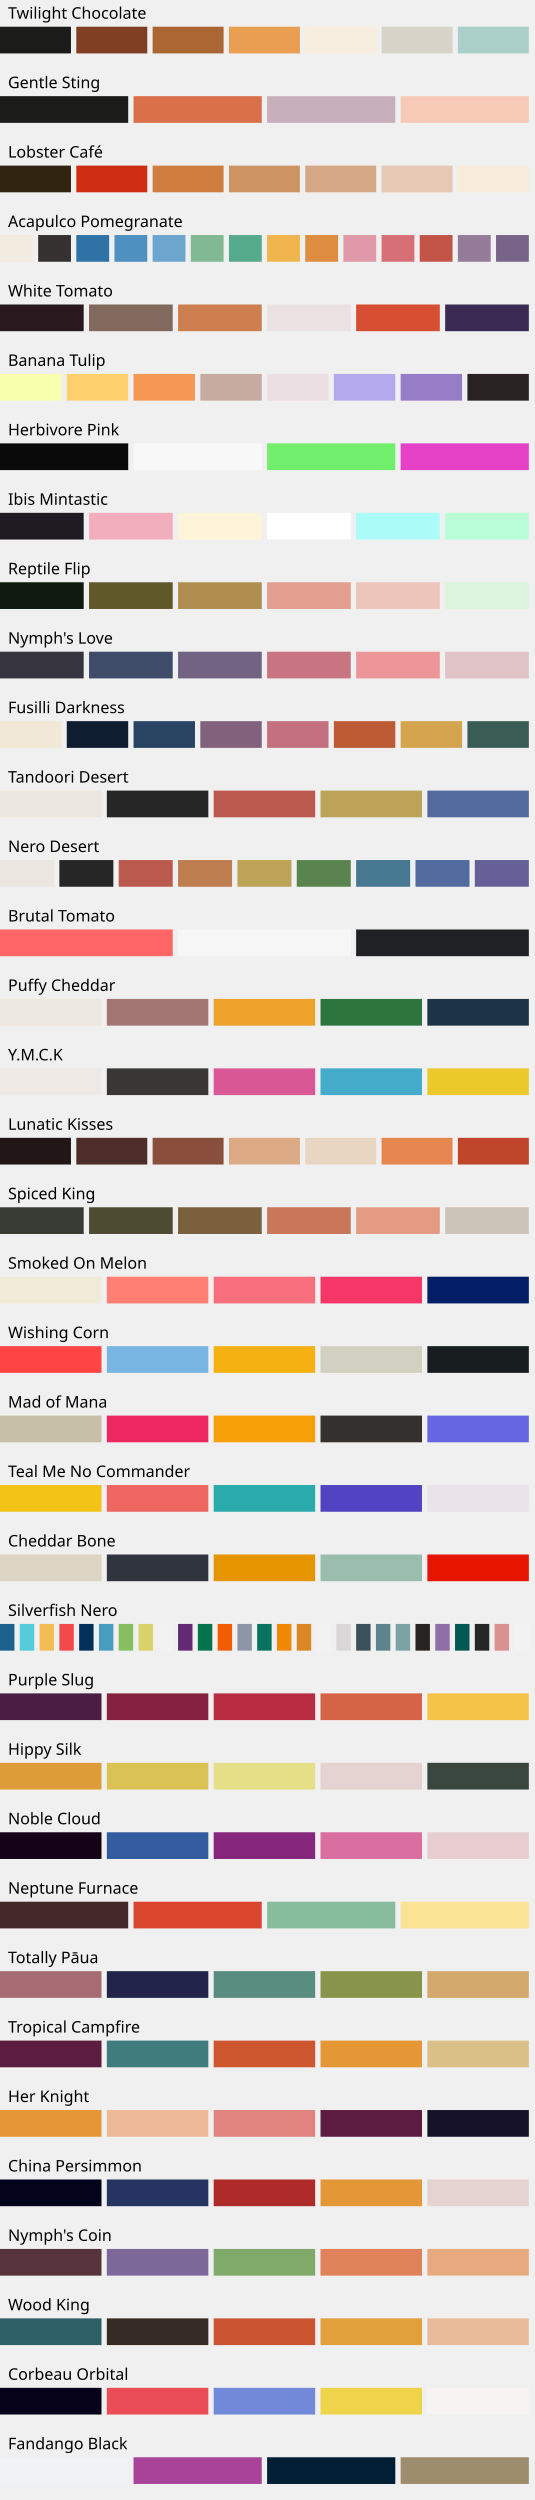
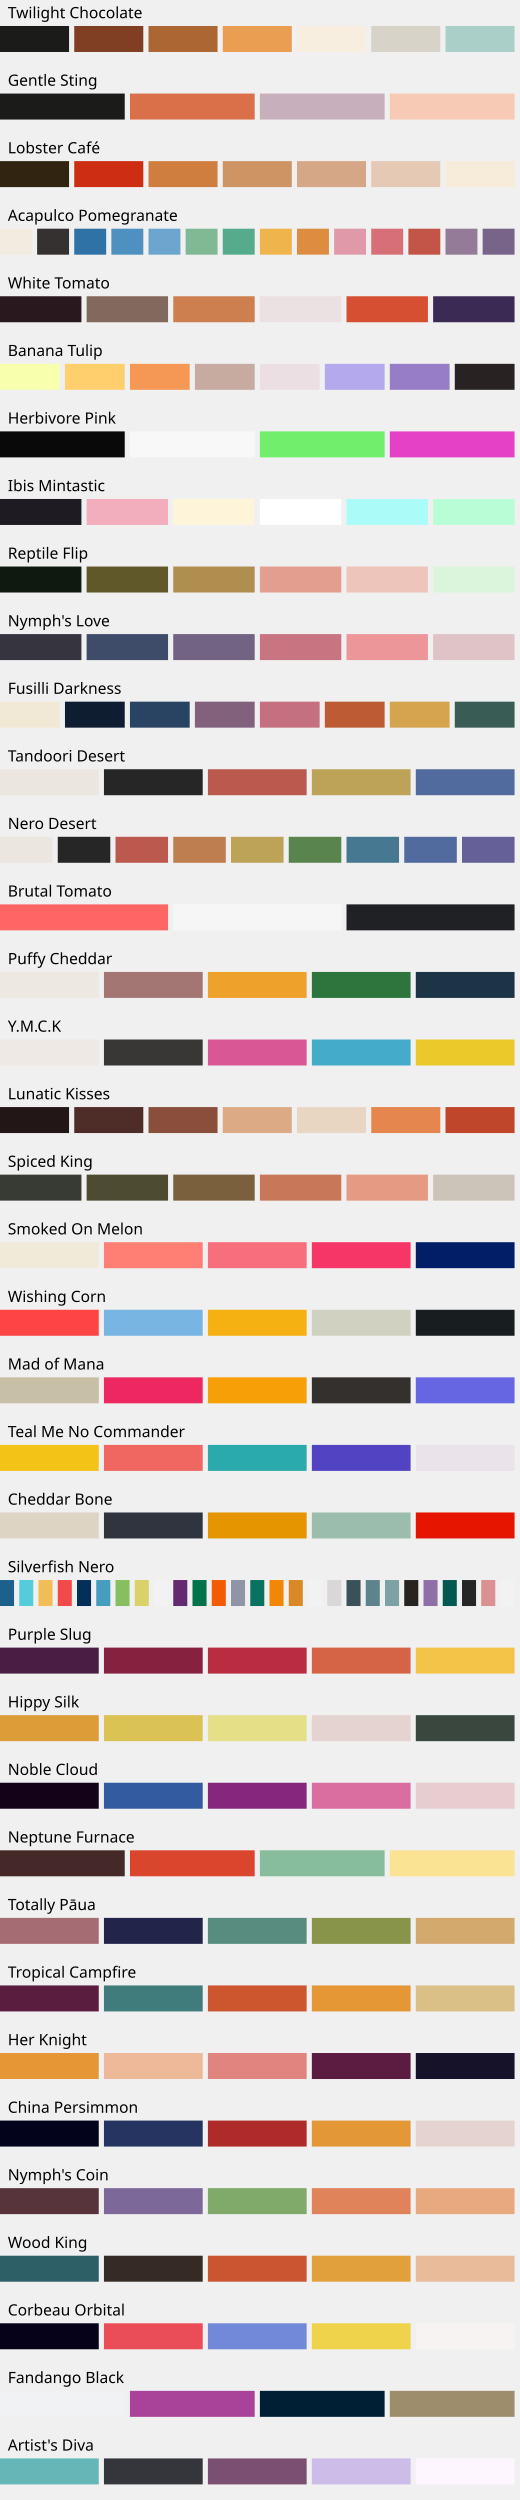
- <svg xmlns="http://www.w3.org/2000/svg" viewBox="0 0 200 936">
+ <svg xmlns="http://www.w3.org/2000/svg" viewBox="0 0 200 962">
  <style>
        text {
  font-family: sans-serif;
  font-weight: 400;
  font-style: normal;
}
        text {
          font-size: 6px;
        }
      </style>
  <text y="7" x="3">Twilight Chocolate</text>
  <rect width="26.571" height="10" y="10" x="0" fill="#1b1b19" />
  <rect width="26.571" height="10" y="10" x="28.571" fill="#803e23" />
  <rect width="26.571" height="10" y="10" x="57.143" fill="#ac6633" />
  <rect width="26.571" height="10" y="10" x="85.714" fill="#ea9e52" />
  <rect width="26.571" height="10" y="10" x="114.286" fill="#f7eedf" />
  <rect width="26.571" height="10" y="10" x="142.857" fill="#d7d3c8" />
  <rect width="26.571" height="10" y="10" x="171.429" fill="#aacfc8" />
  <text y="33" x="3">Gentle Sting</text>
  <rect width="48" height="10" y="36" x="0" fill="#1b1b19" />
  <rect width="48" height="10" y="36" x="50" fill="#da704a" />
  <rect width="48" height="10" y="36" x="100" fill="#c8afbc" />
  <rect width="48" height="10" y="36" x="150" fill="#f6cab4" />
  <text y="59" x="3">Lobster Café</text>
  <rect width="26.571" height="10" y="62" x="0" fill="#312512" />
  <rect width="26.571" height="10" y="62" x="28.571" fill="#cd2d10" />
  <rect width="26.571" height="10" y="62" x="57.143" fill="#d07e40" />
  <rect width="26.571" height="10" y="62" x="85.714" fill="#ce9464" />
  <rect width="26.571" height="10" y="62" x="114.286" fill="#d6a786" />
  <rect width="26.571" height="10" y="62" x="142.857" fill="#e5c9b5" />
  <rect width="26.571" height="10" y="62" x="171.429" fill="#f7ebda" />
  <text y="85" x="3">Acapulco Pomegranate</text>
  <rect width="12.286" height="10" y="88" x="0" fill="#f2ebdf" />
  <rect width="12.286" height="10" y="88" x="14.286" fill="#353130" />
  <rect width="12.286" height="10" y="88" x="28.571" fill="#2f72a6" />
  <rect width="12.286" height="10" y="88" x="42.857" fill="#4e90c0" />
  <rect width="12.286" height="10" y="88" x="57.143" fill="#6ca6ce" />
  <rect width="12.286" height="10" y="88" x="71.429" fill="#80b994" />
  <rect width="12.286" height="10" y="88" x="85.714" fill="#55ab8c" />
  <rect width="12.286" height="10" y="88" x="100" fill="#f0b44c" />
  <rect width="12.286" height="10" y="88" x="114.286" fill="#dd8c40" />
  <rect width="12.286" height="10" y="88" x="128.571" fill="#e099a8" />
  <rect width="12.286" height="10" y="88" x="142.857" fill="#d76f76" />
  <rect width="12.286" height="10" y="88" x="157.143" fill="#c35448" />
  <rect width="12.286" height="10" y="88" x="171.429" fill="#947b98" />
  <rect width="12.286" height="10" y="88" x="185.714" fill="#786488" />
  <text y="111" x="3">White Tomato</text>
  <rect width="31.333" height="10" y="114" x="0" fill="#29181e" />
  <rect width="31.333" height="10" y="114" x="33.333" fill="#81695d" />
  <rect width="31.333" height="10" y="114" x="66.667" fill="#ce7f50" />
  <rect width="31.333" height="10" y="114" x="100" fill="#ebe1e2" />
  <rect width="31.333" height="10" y="114" x="133.333" fill="#d74f32" />
  <rect width="31.333" height="10" y="114" x="166.667" fill="#3b2a54" />
  <text y="137" x="3">Banana Tulip</text>
  <rect width="23" height="10" y="140" x="0" fill="#f8ffad" />
  <rect width="23" height="10" y="140" x="25" fill="#ffcf6e" />
  <rect width="23" height="10" y="140" x="50" fill="#f49854" />
  <rect width="23" height="10" y="140" x="75" fill="#c7aba1" />
  <rect width="23" height="10" y="140" x="100" fill="#ecdfe3" />
  <rect width="23" height="10" y="140" x="125" fill="#b4a9ec" />
  <rect width="23" height="10" y="140" x="150" fill="#977cc7" />
  <rect width="23" height="10" y="140" x="175" fill="#292222" />
  <text y="163" x="3">Herbivore Pink</text>
  <rect width="48" height="10" y="166" x="0" fill="#090909" />
  <rect width="48" height="10" y="166" x="50" fill="#f8f8f8" />
  <rect width="48" height="10" y="166" x="100" fill="#71ee6b" />
  <rect width="48" height="10" y="166" x="150" fill="#e541c7" />
  <text y="189" x="3">Ibis Mintastic</text>
  <rect width="31.333" height="10" y="192" x="0" fill="#1e1b22" />
  <rect width="31.333" height="10" y="192" x="33.333" fill="#f3aebd" />
  <rect width="31.333" height="10" y="192" x="66.667" fill="#fdf4da" />
  <rect width="31.333" height="10" y="192" x="100" fill="#ffffff" />
  <rect width="31.333" height="10" y="192" x="133.333" fill="#abfcf8" />
  <rect width="31.333" height="10" y="192" x="166.667" fill="#b9fdd6" />
  <text y="215" x="3">Reptile Flip</text>
  <rect width="31.333" height="10" y="218" x="0" fill="#0f1910" />
  <rect width="31.333" height="10" y="218" x="33.333" fill="#615829" />
  <rect width="31.333" height="10" y="218" x="66.667" fill="#af8e4f" />
  <rect width="31.333" height="10" y="218" x="100" fill="#e39e90" />
  <rect width="31.333" height="10" y="218" x="133.333" fill="#edc5bb" />
  <rect width="31.333" height="10" y="218" x="166.667" fill="#dbf5dc" />
  <text y="241" x="3">Nymph's Love</text>
  <rect width="31.333" height="10" y="244" x="0" fill="#36343f" />
  <rect width="31.333" height="10" y="244" x="33.333" fill="#3e4c69" />
  <rect width="31.333" height="10" y="244" x="66.667" fill="#726382" />
  <rect width="31.333" height="10" y="244" x="100" fill="#c97481" />
  <rect width="31.333" height="10" y="244" x="133.333" fill="#ec9699" />
  <rect width="31.333" height="10" y="244" x="166.667" fill="#dfc3c7" />
  <text y="267" x="3">Fusilli Darkness</text>
  <rect width="23" height="10" y="270" x="0" fill="#f1e9d6" />
  <rect width="23" height="10" y="270" x="25" fill="#0f1d30" />
  <rect width="23" height="10" y="270" x="50" fill="#284462" />
  <rect width="23" height="10" y="270" x="75" fill="#82617c" />
  <rect width="23" height="10" y="270" x="100" fill="#c47080" />
  <rect width="23" height="10" y="270" x="125" fill="#bc5b34" />
  <rect width="23" height="10" y="270" x="150" fill="#d4a44f" />
  <rect width="23" height="10" y="270" x="175" fill="#395d54" />
  <text y="293" x="3">Tandoori Desert</text>
  <rect width="38" height="10" y="296" x="0" fill="#ebe7e0" />
  <rect width="38" height="10" y="296" x="40" fill="#262626" />
  <rect width="38" height="10" y="296" x="80" fill="#bc594e" />
  <rect width="38" height="10" y="296" x="120" fill="#bca357" />
  <rect width="38" height="10" y="296" x="160" fill="#516b9e" />
  <text y="319" x="3">Nero Desert</text>
  <rect width="20.222" height="10" y="322" x="0" fill="#ebe7e0" />
  <rect width="20.222" height="10" y="322" x="22.222" fill="#262626" />
  <rect width="20.222" height="10" y="322" x="44.444" fill="#bc594e" />
  <rect width="20.222" height="10" y="322" x="66.667" fill="#bf7e4f" />
  <rect width="20.222" height="10" y="322" x="88.889" fill="#bca357" />
  <rect width="20.222" height="10" y="322" x="111.111" fill="#5a844d" />
  <rect width="20.222" height="10" y="322" x="133.333" fill="#467991" />
  <rect width="20.222" height="10" y="322" x="155.556" fill="#516b9e" />
  <rect width="20.222" height="10" y="322" x="177.778" fill="#656198" />
  <text y="345" x="3">Brutal Tomato</text>
  <rect width="64.667" height="10" y="348" x="0" fill="#fe6666" />
  <rect width="64.667" height="10" y="348" x="66.667" fill="#f6f6f6" />
  <rect width="64.667" height="10" y="348" x="133.333" fill="#202125" />
  <text y="371" x="3">Puffy Cheddar</text>
  <rect width="38" height="10" y="374" x="0" fill="#ede8e1" />
  <rect width="38" height="10" y="374" x="40" fill="#a37673" />
  <rect width="38" height="10" y="374" x="80" fill="#eea22c" />
  <rect width="38" height="10" y="374" x="120" fill="#2c763d" />
  <rect width="38" height="10" y="374" x="160" fill="#1c3445" />
  <text y="397" x="3">Y.M.C.K</text>
  <rect width="38" height="10" y="400" x="0" fill="#eee9e5" />
  <rect width="38" height="10" y="400" x="40" fill="#383736" />
  <rect width="38" height="10" y="400" x="80" fill="#d85794" />
  <rect width="38" height="10" y="400" x="120" fill="#45abcb" />
  <rect width="38" height="10" y="400" x="160" fill="#ebc92a" />
  <text y="423" x="3">Lunatic Kisses</text>
  <rect width="26.571" height="10" y="426" x="0" fill="#221716" />
  <rect width="26.571" height="10" y="426" x="28.571" fill="#4e2c28" />
  <rect width="26.571" height="10" y="426" x="57.143" fill="#8a4e3d" />
  <rect width="26.571" height="10" y="426" x="85.714" fill="#dcab86" />
  <rect width="26.571" height="10" y="426" x="114.286" fill="#e8d6c2" />
  <rect width="26.571" height="10" y="426" x="142.857" fill="#e6864f" />
  <rect width="26.571" height="10" y="426" x="171.429" fill="#bf462b" />
  <text y="449" x="3">Spiced King</text>
  <rect width="31.333" height="10" y="452" x="0" fill="#383b34" />
  <rect width="31.333" height="10" y="452" x="33.333" fill="#4d4c32" />
  <rect width="31.333" height="10" y="452" x="66.667" fill="#7a603c" />
  <rect width="31.333" height="10" y="452" x="100" fill="#c97759" />
  <rect width="31.333" height="10" y="452" x="133.333" fill="#e59a84" />
  <rect width="31.333" height="10" y="452" x="166.667" fill="#cdc4b9" />
  <text y="475" x="3">Smoked On Melon</text>
  <rect width="38" height="10" y="478" x="0" fill="#f0ead8" />
  <rect width="38" height="10" y="478" x="40" fill="#ff7f75" />
  <rect width="38" height="10" y="478" x="80" fill="#f76e7c" />
  <rect width="38" height="10" y="478" x="120" fill="#f73668" />
  <rect width="38" height="10" y="478" x="160" fill="#021e66" />
  <text y="501" x="3">Wishing Corn</text>
  <rect width="38" height="10" y="504" x="0" fill="#ff4444" />
  <rect width="38" height="10" y="504" x="40" fill="#78b5e3" />
  <rect width="38" height="10" y="504" x="80" fill="#f5b111" />
  <rect width="38" height="10" y="504" x="120" fill="#d1d1c2" />
  <rect width="38" height="10" y="504" x="160" fill="#181d1f" />
  <text y="527" x="3">Mad of Mana</text>
  <rect width="38" height="10" y="530" x="0" fill="#c7c0a7" />
  <rect width="38" height="10" y="530" x="40" fill="#ed2860" />
  <rect width="38" height="10" y="530" x="80" fill="#f79f07" />
  <rect width="38" height="10" y="530" x="120" fill="#33302d" />
  <rect width="38" height="10" y="530" x="160" fill="#6666e2" />
  <text y="553" x="3">Teal Me No Commander</text>
  <rect width="38" height="10" y="556" x="0" fill="#f3c318" />
  <rect width="38" height="10" y="556" x="40" fill="#ef6760" />
  <rect width="38" height="10" y="556" x="80" fill="#2aaaaa" />
  <rect width="38" height="10" y="556" x="120" fill="#5243c2" />
  <rect width="38" height="10" y="556" x="160" fill="#eae3e9" />
  <text y="579" x="3">Cheddar Bone</text>
  <rect width="38" height="10" y="582" x="0" fill="#ddd4c3" />
  <rect width="38" height="10" y="582" x="40" fill="#30343f" />
  <rect width="38" height="10" y="582" x="80" fill="#e59500" />
  <rect width="38" height="10" y="582" x="120" fill="#9bbdad" />
  <rect width="38" height="10" y="582" x="160" fill="#e61500" />
  <text y="605" x="3">Silverfish Nero</text>
  <rect width="5.407" height="10" y="608" x="0" fill="#1b618c" />
  <rect width="5.407" height="10" y="608" x="7.407" fill="#55ccd9" />
  <rect width="5.407" height="10" y="608" x="14.815" fill="#f2bc57" />
  <rect width="5.407" height="10" y="608" x="22.222" fill="#f24949" />
  <rect width="5.407" height="10" y="608" x="29.63" fill="#023059" />
  <rect width="5.407" height="10" y="608" x="37.037" fill="#459dbf" />
  <rect width="5.407" height="10" y="608" x="44.444" fill="#87bf60" />
  <rect width="5.407" height="10" y="608" x="51.852" fill="#d9d16a" />
  <rect width="5.407" height="10" y="608" x="59.259" fill="#f2f2f2" />
  <rect width="5.407" height="10" y="608" x="66.667" fill="#632973" />
  <rect width="5.407" height="10" y="608" x="74.074" fill="#02734a" />
  <rect width="5.407" height="10" y="608" x="81.481" fill="#f25c05" />
  <rect width="5.407" height="10" y="608" x="88.889" fill="#8d95a6" />
  <rect width="5.407" height="10" y="608" x="96.296" fill="#0a7360" />
  <rect width="5.407" height="10" y="608" x="103.704" fill="#f28705" />
  <rect width="5.407" height="10" y="608" x="111.111" fill="#d98825" />
  <rect width="5.407" height="10" y="608" x="118.519" fill="#f2f2f2" />
  <rect width="5.407" height="10" y="608" x="125.926" fill="#d9d7d8" />
  <rect width="5.407" height="10" y="608" x="133.333" fill="#3b5159" />
  <rect width="5.407" height="10" y="608" x="140.741" fill="#5d848c" />
  <rect width="5.407" height="10" y="608" x="148.148" fill="#7ca2a6" />
  <rect width="5.407" height="10" y="608" x="155.556" fill="#262321" />
  <rect width="5.407" height="10" y="608" x="162.963" fill="#906fa6" />
  <rect width="5.407" height="10" y="608" x="170.37" fill="#025951" />
  <rect width="5.407" height="10" y="608" x="177.778" fill="#252625" />
  <rect width="5.407" height="10" y="608" x="185.185" fill="#d99191" />
  <rect width="5.407" height="10" y="608" x="192.593" fill="#f2f2f2" />
  <text y="631" x="3">Purple Slug</text>
  <rect width="38" height="10" y="634" x="0" fill="#4a1e44" />
  <rect width="38" height="10" y="634" x="40" fill="#862240" />
  <rect width="38" height="10" y="634" x="80" fill="#ba2c3f" />
  <rect width="38" height="10" y="634" x="120" fill="#d56446" />
  <rect width="38" height="10" y="634" x="160" fill="#f3c448" />
  <text y="657" x="3">Hippy Silk</text>
  <rect width="38" height="10" y="660" x="0" fill="#dc9c38" />
  <rect width="38" height="10" y="660" x="40" fill="#dac354" />
  <rect width="38" height="10" y="660" x="80" fill="#e5e087" />
  <rect width="38" height="10" y="660" x="120" fill="#e4d3d0" />
  <rect width="38" height="10" y="660" x="160" fill="#3a473e" />
  <text y="683" x="3">Noble Cloud</text>
  <rect width="38" height="10" y="686" x="0" fill="#130218" />
  <rect width="38" height="10" y="686" x="40" fill="#325ba0" />
  <rect width="38" height="10" y="686" x="80" fill="#86277d" />
  <rect width="38" height="10" y="686" x="120" fill="#d96ea0" />
  <rect width="38" height="10" y="686" x="160" fill="#e7ccd0" />
  <text y="709" x="3">Neptune Furnace</text>
  <rect width="48" height="10" y="712" x="0" fill="#442928" />
  <rect width="48" height="10" y="712" x="50" fill="#d9462d" />
  <rect width="48" height="10" y="712" x="100" fill="#87bd9c" />
  <rect width="48" height="10" y="712" x="150" fill="#fae393" />
  <text y="735" x="3">Totally Pāua</text>
  <rect width="38" height="10" y="738" x="0" fill="#a66c73" />
  <rect width="38" height="10" y="738" x="40" fill="#22244a" />
  <rect width="38" height="10" y="738" x="80" fill="#578c7e" />
  <rect width="38" height="10" y="738" x="120" fill="#88944a" />
  <rect width="38" height="10" y="738" x="160" fill="#d3a96e" />
  <text y="761" x="3">Tropical Campfire</text>
  <rect width="38" height="10" y="764" x="0" fill="#5a1d3f" />
  <rect width="38" height="10" y="764" x="40" fill="#417c7d" />
  <rect width="38" height="10" y="764" x="80" fill="#ce562f" />
  <rect width="38" height="10" y="764" x="120" fill="#e59635" />
  <rect width="38" height="10" y="764" x="160" fill="#dac086" />
  <text y="787" x="3">Her Knight</text>
  <rect width="38" height="10" y="790" x="0" fill="#e69635" />
  <rect width="38" height="10" y="790" x="40" fill="#edb999" />
  <rect width="38" height="10" y="790" x="80" fill="#e1837e" />
  <rect width="38" height="10" y="790" x="120" fill="#5c1c41" />
  <rect width="38" height="10" y="790" x="160" fill="#15122a" />
  <text y="813" x="3">China Persimmon</text>
  <rect width="38" height="10" y="816" x="0" fill="#03031c" />
  <rect width="38" height="10" y="816" x="40" fill="#253460" />
  <rect width="38" height="10" y="816" x="80" fill="#ae2b29" />
  <rect width="38" height="10" y="816" x="120" fill="#e39736" />
  <rect width="38" height="10" y="816" x="160" fill="#e5d3d0" />
  <text y="839" x="3">Nymph's Coin</text>
  <rect width="38" height="10" y="842" x="0" fill="#57333b" />
  <rect width="38" height="10" y="842" x="40" fill="#7c699a" />
  <rect width="38" height="10" y="842" x="80" fill="#7faa6a" />
  <rect width="38" height="10" y="842" x="120" fill="#e1835a" />
  <rect width="38" height="10" y="842" x="160" fill="#e9a97e" />
  <text y="865" x="3">Wood King</text>
  <rect width="38" height="10" y="868" x="0" fill="#2c6066" />
  <rect width="38" height="10" y="868" x="40" fill="#362a24" />
  <rect width="38" height="10" y="868" x="80" fill="#cb5530" />
  <rect width="38" height="10" y="868" x="120" fill="#e1a03c" />
  <rect width="38" height="10" y="868" x="160" fill="#eabb9b" />
  <text y="891" x="3">Corbeau Orbital</text>
  <rect width="38" height="10" y="894" x="0" fill="#05021a" />
  <rect width="38" height="10" y="894" x="40" fill="#ea4d57" />
  <rect width="38" height="10" y="894" x="80" fill="#7289da" />
  <rect width="38" height="10" y="894" x="120" fill="#efd34b" />
  <rect width="38" height="10" y="894" x="160" fill="#f6f3f2" />
  <text y="917" x="3">Fandango Black</text>
  <rect width="48" height="10" y="920" x="0" fill="#f1f2f3" />
  <rect width="48" height="10" y="920" x="50" fill="#a9439a" />
  <rect width="48" height="10" y="920" x="100" fill="#001f35" />
  <rect width="48" height="10" y="920" x="150" fill="#9d8d6c" />
+   <text y="943" x="3">Artist's Diva</text>
+   <rect width="38" height="10" y="946" x="0" fill="#65b6b7" />
+   <rect width="38" height="10" y="946" x="40" fill="#34363c" />
+   <rect width="38" height="10" y="946" x="80" fill="#7a4f72" />
+   <rect width="38" height="10" y="946" x="120" fill="#ccbce8" />
+   <rect width="38" height="10" y="946" x="160" fill="#fdf6fe" />
</svg>
